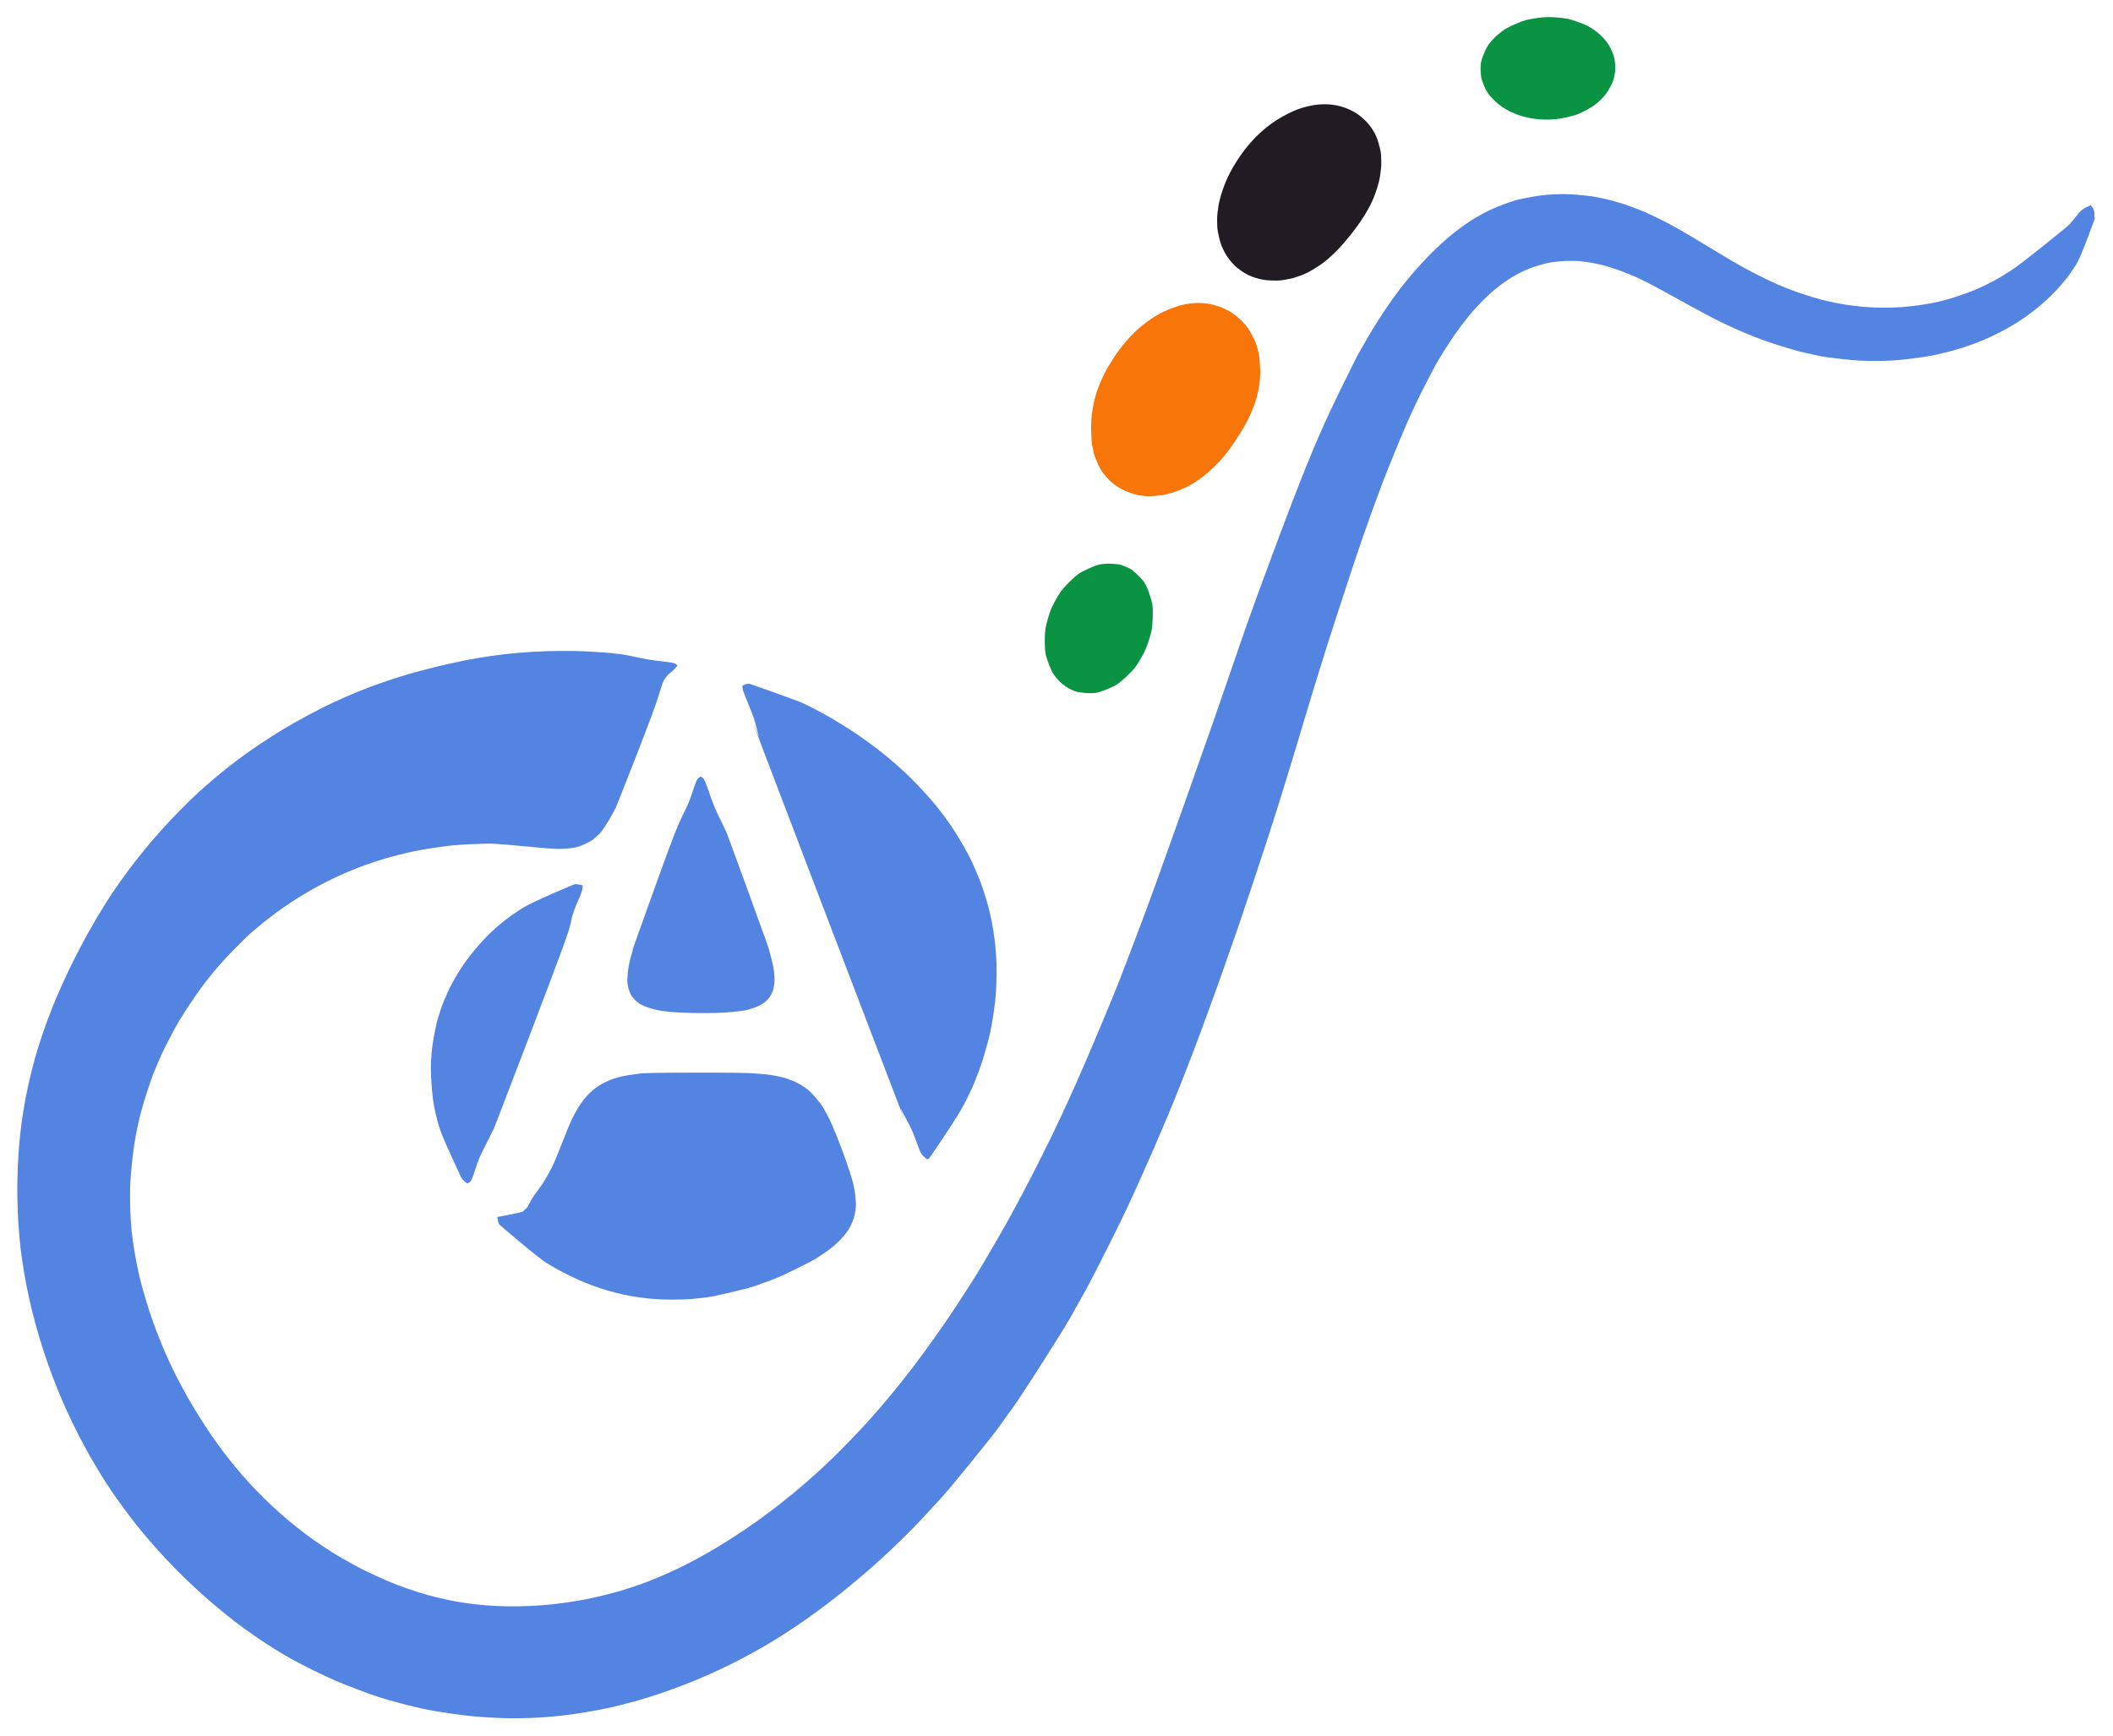
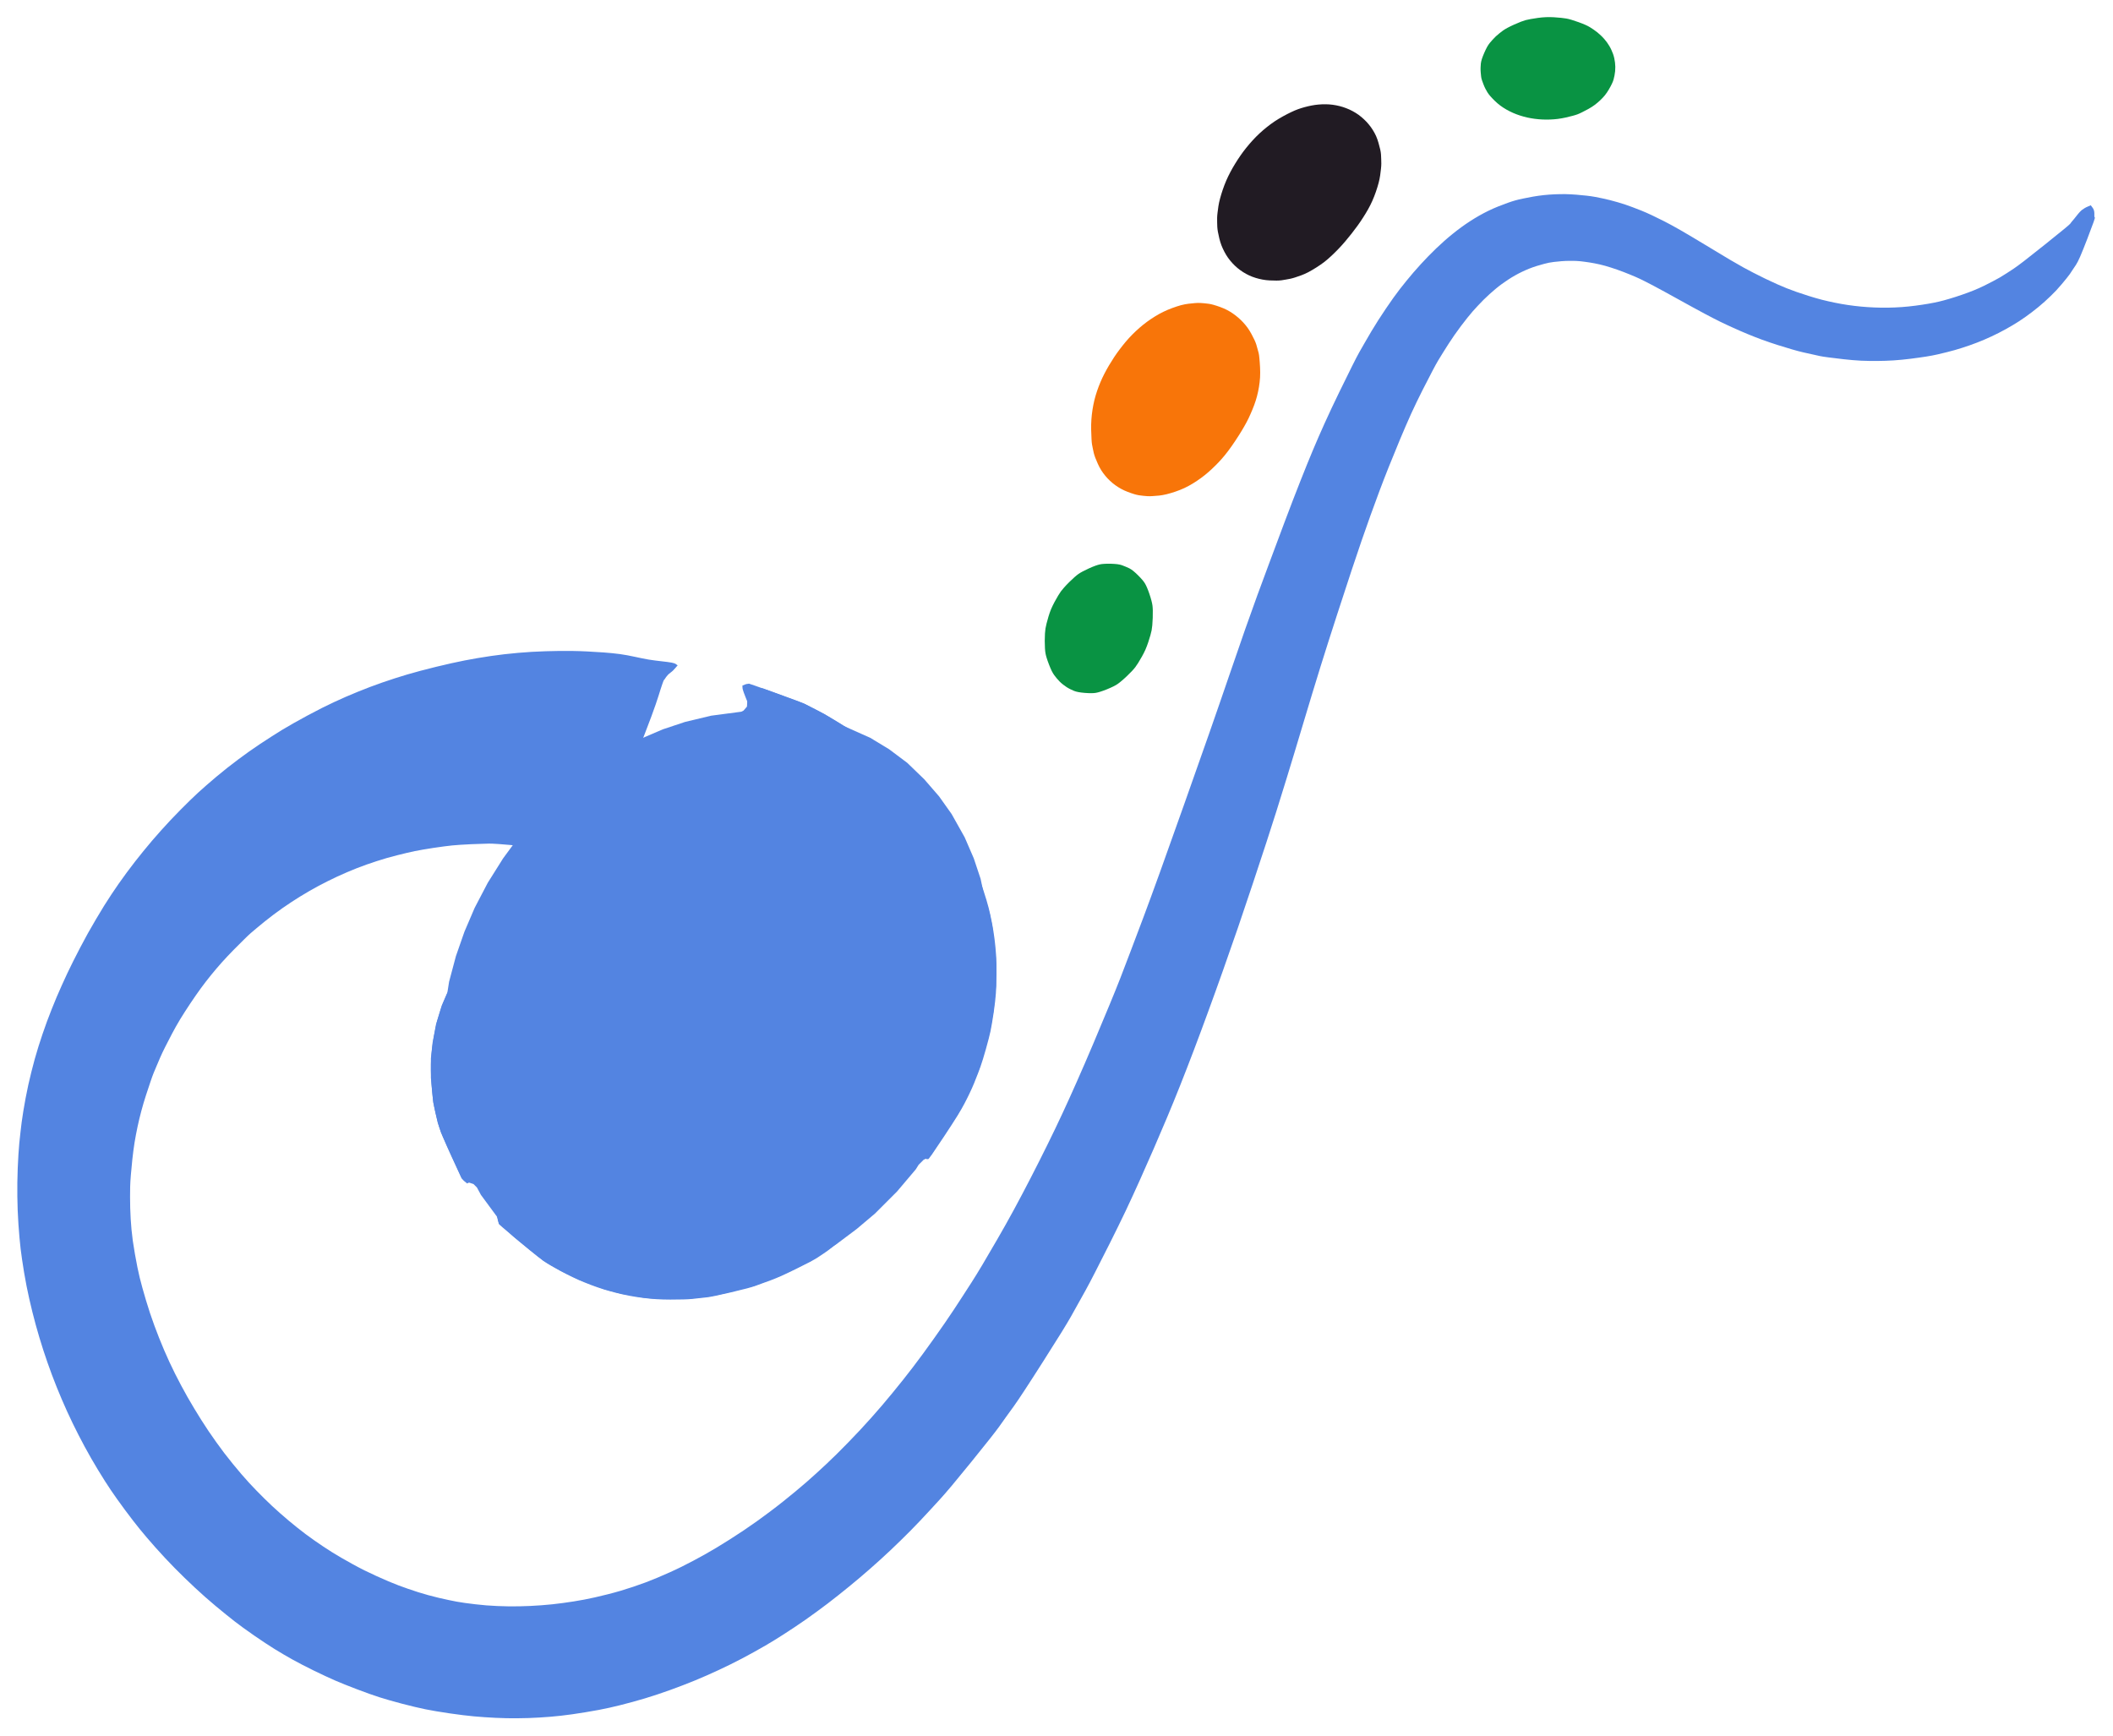
<svg xmlns="http://www.w3.org/2000/svg" viewBox="-0.5 7.3 371.7 305.3" role="img" aria-label="ASAM">
  <path fill="#5384e1" fill-rule="evenodd" d="M105.79 197.76C105.05 198.13 104.37 198.59 103.75 199.11C103.13 199.64 102.57 200.25 102.06 200.91C101.55 201.57 101.1 202.31 100.68 203.08C100.26 203.84 100.06 204.24 99.52 205.5C98.99 206.75 98.01 209.36 97.48 210.63C96.95 211.89 96.76 212.3 96.35 213.09C95.95 213.87 95.58 214.53 95.05 215.36C94.51 216.19 93.6 217.35 93.15 218.05C92.7 218.75 92.56 219.22 92.33 219.56C92.1 219.91 91.97 219.96 91.76 220.12C91.55 220.29 91.87 220.35 91.08 220.56C90.28 220.78 88.35 221.12 86.98 221.39C87.06 221.73 87.04 222.08 87.2 222.39C87.36 222.7 86.8 222.25 87.95 223.25C89.11 224.25 92.59 227.19 94.12 228.37C95.66 229.56 95.96 229.68 97.15 230.36C98.35 231.04 99.89 231.84 101.3 232.46C102.72 233.08 104.17 233.64 105.65 234.1C107.13 234.56 108.66 234.95 110.2 235.24C111.74 235.53 113.33 235.73 114.91 235.84C116.49 235.95 118.42 235.92 119.69 235.89C120.97 235.86 121.6 235.77 122.55 235.66C123.49 235.56 123.98 235.54 125.37 235.25C126.75 234.97 129.49 234.32 130.85 233.96C132.2 233.6 132.49 233.46 133.51 233.09C134.53 232.72 135.56 232.38 136.97 231.74C138.38 231.11 140.75 229.94 141.98 229.29C143.21 228.64 143.7 228.27 144.33 227.85C144.95 227.44 145.3 227.17 145.76 226.81C146.21 226.44 146.65 226.07 147.04 225.68C147.44 225.29 147.81 224.89 148.14 224.47C148.47 224.06 148.76 223.63 149.01 223.18C149.26 222.73 149.46 222.27 149.62 221.8C149.78 221.33 149.9 220.84 149.97 220.34C150.04 219.84 150.09 219.46 150.06 218.81C150.02 218.15 149.93 217.21 149.77 216.39C149.62 215.57 149.48 215.01 149.12 213.87C148.76 212.74 148.15 210.99 147.62 209.56C147.08 208.13 146.39 206.4 145.91 205.28C145.43 204.17 145.08 203.54 144.73 202.9C144.39 202.26 144.25 202 143.83 201.44C143.41 200.89 142.7 200.04 142.23 199.56C141.75 199.07 141.42 198.84 140.98 198.53C140.53 198.22 140.06 197.95 139.57 197.71C139.07 197.46 138.55 197.26 138 197.08C137.46 196.9 137.05 196.77 136.31 196.63C135.57 196.49 134.84 196.33 133.57 196.23C132.3 196.13 131.83 196.05 128.68 196.02C125.53 195.98 117.63 195.99 114.66 196.04C111.68 196.1 111.91 196.19 110.83 196.33C109.75 196.46 109.01 196.61 108.17 196.85C107.33 197.09 106.52 197.38 105.79 197.76ZM99.81 163.16C98.56 163.68 95.03 165.21 93.46 165.97C91.88 166.73 91.38 167.05 90.37 167.72C89.35 168.39 88.32 169.18 87.35 169.99C86.39 170.81 85.56 171.56 84.59 172.6C83.62 173.64 82.48 174.97 81.56 176.24C80.64 177.51 79.74 178.98 79.07 180.21C78.4 181.43 77.92 182.58 77.51 183.58C77.1 184.58 76.84 185.48 76.61 186.22C76.38 186.96 76.32 187.11 76.14 188.03C75.95 188.95 75.65 190.49 75.51 191.74C75.37 193 75.28 194.12 75.3 195.54C75.32 196.97 75.45 198.88 75.62 200.29C75.79 201.7 76.02 202.81 76.33 203.99C76.63 205.17 76.78 205.76 77.44 207.38C78.1 209 79.73 212.49 80.3 213.72C80.87 214.95 80.62 214.46 80.85 214.75C81.08 215.05 81.41 215.25 81.69 215.5C81.96 215.25 82.13 215.5 82.49 214.74C82.85 213.99 83.26 212.33 83.85 210.95C84.44 209.58 85.44 207.79 86.04 206.48C86.63 205.18 85.38 208.46 87.43 203.13C89.48 197.8 96.17 180.36 98.32 174.49C100.47 168.63 99.74 169.67 100.32 167.96C100.9 166.25 101.52 165.08 101.8 164.26C102.08 163.44 101.93 163.45 102 163.05C101.65 162.99 101.33 162.84 100.96 162.86C100.6 162.88 101.06 162.64 99.81 163.16ZM122.75 143.88C122.49 144.17 122.34 143.99 121.98 144.76C121.63 145.54 121.29 146.9 120.61 148.55C119.93 150.2 119.41 150.76 117.9 154.68C116.4 158.61 112.77 168.75 111.58 172.09C110.39 175.42 110.98 173.84 110.74 174.69C110.49 175.54 110.25 176.39 110.11 177.19C109.96 177.99 109.88 178.89 109.86 179.5C109.84 180.12 109.89 180.45 109.98 180.88C110.07 181.31 110.27 181.8 110.39 182.09C110.51 182.38 110.51 182.38 110.71 182.62C110.9 182.86 111.23 183.26 111.57 183.53C111.9 183.8 112.16 184 112.72 184.23C113.28 184.47 114.12 184.76 114.92 184.94C115.72 185.12 116.46 185.22 117.53 185.32C118.61 185.41 119.92 185.48 121.39 185.5C122.85 185.52 124.89 185.52 126.32 185.46C127.75 185.4 129.1 185.24 129.97 185.13C130.84 185.01 131.07 184.92 131.57 184.77C132.07 184.63 132.54 184.46 132.96 184.25C133.39 184.05 133.77 183.81 134.1 183.54C134.43 183.27 134.71 182.96 134.94 182.62C135.17 182.28 135.35 181.9 135.48 181.5C135.61 181.09 135.69 180.65 135.73 180.19C135.77 179.73 135.75 179.24 135.71 178.73C135.67 178.23 135.63 177.84 135.49 177.16C135.34 176.48 135.1 175.51 134.85 174.65C134.6 173.8 135.14 175.24 133.99 172.06C132.85 168.87 129.14 158.69 127.97 155.52C126.79 152.35 127.41 154.06 126.96 153.02C126.5 151.99 125.79 150.7 125.21 149.32C124.64 147.94 123.93 145.67 123.52 144.76C123.11 143.86 123.01 144.17 122.75 143.88ZM131.06 127.6C130.7 127.6 130.41 127.8 130.09 127.91C130.17 128.31 129.99 128.16 130.33 129.11C130.66 130.06 131.65 132.3 132.09 133.58C132.53 134.86 132.63 135.69 132.97 136.79C133.31 137.89 130.18 129.82 134.12 140.2C138.06 150.58 152.63 188.71 156.61 199.08C160.59 209.45 157.46 201.25 158.01 202.42C158.56 203.59 159.37 204.91 159.9 206.1C160.44 207.29 160.93 208.83 161.24 209.56C161.55 210.3 161.55 210.24 161.78 210.52C162 210.8 162.31 211.01 162.57 211.25C162.85 210.98 162.51 211.71 163.4 210.44C164.29 209.16 166.8 205.4 167.91 203.6C169.02 201.8 169.46 200.86 170.06 199.63C170.66 198.4 171.11 197.23 171.5 196.22C171.89 195.21 172.1 194.63 172.42 193.59C172.74 192.55 173.16 191.06 173.43 190C173.7 188.94 173.83 188.33 174.01 187.24C174.2 186.15 174.43 184.59 174.55 183.48C174.67 182.38 174.72 181.74 174.76 180.63C174.8 179.51 174.81 177.91 174.79 176.79C174.76 175.67 174.69 174.88 174.61 173.93C174.52 172.98 174.4 172.03 174.25 171.1C174.1 170.16 173.93 169.23 173.72 168.32C173.52 167.4 173.34 166.64 173.02 165.6C172.71 164.56 172.28 163.23 171.83 162.08C171.38 160.93 170.81 159.66 170.35 158.68C169.88 157.71 169.6 157.16 169.05 156.21C168.51 155.27 167.69 153.93 167.09 153.01C166.49 152.09 166.02 151.45 165.45 150.69C164.88 149.93 164.39 149.3 163.67 148.44C162.94 147.59 161.98 146.5 161.09 145.57C160.2 144.63 159.27 143.72 158.33 142.85C157.38 141.97 156.4 141.13 155.41 140.31C154.42 139.5 153.41 138.72 152.38 137.97C151.36 137.22 150.45 136.58 149.27 135.81C148.08 135.04 146.48 134.06 145.27 133.36C144.05 132.66 142.94 132.08 141.99 131.61C141.03 131.13 141.17 131.14 139.54 130.52C137.91 129.9 133.63 128.37 132.22 127.89C130.81 127.4 131.41 127.6 131.06 127.6ZM271.1 41.62C269.86 41.75 268.48 42 267.42 42.23C266.36 42.45 265.76 42.62 264.74 42.98C263.73 43.34 262.43 43.84 261.33 44.38C260.22 44.92 259.14 45.54 258.09 46.22C257.04 46.9 256.02 47.65 255.03 48.45C254.04 49.24 253.08 50.11 252.15 50.99C251.22 51.88 250.31 52.82 249.44 53.77C248.57 54.71 247.73 55.7 246.92 56.69C246.11 57.68 245.42 58.56 244.59 59.72C243.77 60.88 242.79 62.31 241.95 63.63C241.11 64.94 240.32 66.28 239.55 67.63C238.78 68.98 238.51 69.37 237.34 71.72C236.17 74.07 234.05 78.35 232.53 81.73C231.01 85.1 229.88 87.8 228.24 91.95C226.59 96.1 224.28 102.31 222.67 106.64C221.05 110.98 220.31 113 218.56 117.94C216.82 122.89 214.71 129.18 212.21 136.31C209.71 143.44 205.85 154.35 203.55 160.73C201.25 167.11 199.88 170.71 198.4 174.6C196.93 178.49 196.27 180.22 194.68 184.06C193.1 187.9 190.71 193.58 188.89 197.66C187.08 201.75 185.65 204.82 183.81 208.56C181.97 212.3 179.78 216.56 177.86 220.1C175.95 223.64 173.81 227.25 172.31 229.8C170.8 232.34 169.92 233.64 168.82 235.35C167.72 237.06 166.85 238.37 165.69 240.06C164.53 241.74 163.07 243.8 161.85 245.46C160.63 247.13 159.56 248.52 158.37 250.02C157.17 251.53 155.95 253.02 154.69 254.5C153.43 255.97 152.13 257.44 150.79 258.87C149.46 260.3 147.96 261.83 146.68 263.1C145.4 264.36 144.32 265.37 143.11 266.47C141.91 267.56 140.81 268.53 139.44 269.66C138.08 270.79 136.45 272.1 134.92 273.24C133.4 274.39 131.85 275.49 130.29 276.54C128.73 277.59 127.01 278.67 125.54 279.56C124.07 280.44 122.85 281.12 121.49 281.84C120.12 282.57 118.74 283.26 117.33 283.89C115.93 284.53 114.51 285.12 113.07 285.67C111.62 286.21 110.16 286.7 108.68 287.14C107.19 287.58 105.53 287.99 104.16 288.3C102.79 288.61 101.7 288.81 100.45 289.01C99.2 289.21 97.94 289.38 96.66 289.52C95.39 289.65 94.1 289.75 92.81 289.81C91.52 289.87 90.22 289.9 88.93 289.88C87.64 289.86 86.34 289.81 85.07 289.71C83.79 289.61 82.36 289.43 81.26 289.28C80.16 289.12 79.54 289.01 78.47 288.78C77.39 288.56 76.02 288.24 74.83 287.91C73.63 287.58 72.45 287.21 71.29 286.8C70.12 286.4 69.11 286.02 67.83 285.48C66.56 284.94 65.01 284.24 63.63 283.56C62.25 282.87 60.76 282.04 59.55 281.34C58.34 280.64 57.41 280.05 56.37 279.36C55.32 278.66 54.29 277.94 53.27 277.18C52.26 276.41 51.25 275.62 50.27 274.79C49.28 273.96 48.31 273.1 47.36 272.22C46.42 271.34 45.49 270.42 44.59 269.49C43.69 268.56 42.91 267.73 41.97 266.63C41.03 265.53 39.9 264.16 38.94 262.9C37.98 261.63 37.06 260.34 36.18 259.04C35.31 257.74 34.47 256.42 33.67 255.08C32.86 253.75 32.1 252.4 31.37 251.03C30.64 249.67 29.95 248.29 29.3 246.89C28.65 245.49 28.05 244.08 27.48 242.64C26.91 241.21 26.38 239.76 25.89 238.3C25.41 236.84 24.92 235.2 24.55 233.86C24.18 232.51 23.95 231.61 23.67 230.22C23.39 228.84 23.06 226.97 22.86 225.56C22.67 224.15 22.57 223.02 22.49 221.74C22.41 220.46 22.38 219.16 22.38 217.87C22.38 216.58 22.38 215.6 22.52 214C22.65 212.4 22.87 210.16 23.17 208.29C23.48 206.42 23.87 204.58 24.35 202.78C24.82 200.97 25.57 198.78 26.01 197.47C26.46 196.15 26.6 195.88 27.02 194.88C27.44 193.89 27.84 192.89 28.54 191.51C29.24 190.14 30.14 188.34 31.19 186.61C32.25 184.88 33.64 182.79 34.85 181.13C36.07 179.47 37.2 178.1 38.47 176.66C39.75 175.22 41.47 173.51 42.5 172.5C43.53 171.48 43.8 171.29 44.65 170.57C45.51 169.85 46.62 168.94 47.64 168.18C48.65 167.42 49.68 166.7 50.73 166.01C51.77 165.32 52.84 164.67 53.91 164.05C54.99 163.43 56.08 162.84 57.19 162.29C58.29 161.74 59.41 161.22 60.54 160.74C61.68 160.25 62.82 159.8 63.98 159.39C65.15 158.98 66.32 158.6 67.51 158.25C68.7 157.91 70.07 157.57 71.13 157.32C72.19 157.07 72.81 156.95 73.89 156.76C74.98 156.57 76.55 156.33 77.65 156.19C78.75 156.05 79.39 155.98 80.51 155.91C81.62 155.84 83.23 155.76 84.35 155.74C85.47 155.72 85.35 155.65 87.24 155.78C89.13 155.91 93.84 156.39 95.68 156.53C97.52 156.67 97.57 156.63 98.27 156.63C98.97 156.62 99.36 156.58 99.88 156.51C100.4 156.44 100.79 156.4 101.38 156.2C101.96 155.99 102.85 155.59 103.37 155.29C103.9 154.98 104.17 154.71 104.53 154.37C104.9 154.03 105.1 153.89 105.56 153.22C106.02 152.56 106.76 151.41 107.29 150.39C107.82 149.37 107.61 149.94 108.74 147.11C109.87 144.27 112.86 136.61 114.07 133.37C115.28 130.13 115.61 128.75 116 127.66C116.39 126.57 116.23 127.09 116.4 126.81C116.57 126.54 116.77 126.25 117.02 125.99C117.27 125.73 117.62 125.53 117.9 125.25C118.18 124.98 118.44 124.64 118.71 124.34C118.37 124.18 118.52 124.04 117.67 123.87C116.82 123.7 115.14 123.58 113.61 123.33C112.09 123.08 110.33 122.6 108.53 122.36C106.73 122.12 104.58 121.99 102.81 121.9C101.05 121.81 99.55 121.8 97.92 121.81C96.29 121.83 94.65 121.88 93.04 121.97C91.42 122.07 89.81 122.21 88.23 122.39C86.64 122.57 85.07 122.81 83.51 123.07C81.95 123.34 80.56 123.6 78.88 123.98C77.2 124.35 75.09 124.87 73.44 125.31C71.78 125.75 70.45 126.15 68.98 126.62C67.51 127.09 66.05 127.6 64.61 128.14C63.17 128.69 61.74 129.27 60.33 129.88C58.92 130.5 57.66 131.08 56.14 131.84C54.62 132.61 52.71 133.63 51.23 134.47C49.74 135.31 48.54 136.04 47.23 136.89C45.91 137.73 44.6 138.6 43.31 139.51C42.03 140.43 40.75 141.37 39.5 142.36C38.25 143.35 36.89 144.49 35.8 145.45C34.71 146.4 33.99 147.06 32.94 148.08C31.9 149.1 30.63 150.37 29.52 151.55C28.41 152.73 27.32 153.95 26.27 155.17C25.23 156.4 24.21 157.64 23.23 158.9C22.25 160.17 21.3 161.44 20.4 162.73C19.5 164.03 18.71 165.2 17.8 166.66C16.9 168.12 15.87 169.86 14.96 171.48C14.06 173.11 13.13 174.89 12.37 176.41C11.61 177.93 11.02 179.18 10.39 180.59C9.76 181.99 9.15 183.41 8.59 184.84C8.02 186.28 7.48 187.72 6.99 189.18C6.49 190.64 6.03 192.12 5.61 193.61C5.2 195.11 4.82 196.62 4.48 198.14C4.14 199.67 3.83 201.38 3.6 202.78C3.37 204.18 3.23 205.29 3.09 206.57C2.94 207.84 2.83 208.96 2.74 210.42C2.65 211.87 2.57 213.67 2.55 215.3C2.53 216.93 2.55 218.57 2.61 220.2C2.67 221.82 2.8 223.6 2.93 225.05C3.06 226.49 3.17 227.45 3.38 228.86C3.58 230.27 3.87 231.99 4.17 233.53C4.48 235.07 4.82 236.6 5.2 238.11C5.57 239.62 5.99 241.11 6.43 242.6C6.87 244.08 7.35 245.55 7.86 247.01C8.36 248.46 8.91 249.9 9.48 251.33C10.06 252.76 10.66 254.18 11.3 255.58C11.94 256.98 12.61 258.37 13.32 259.75C14.02 261.12 14.76 262.48 15.53 263.83C16.3 265.18 17.2 266.64 17.95 267.83C18.71 269.01 19.23 269.8 20.06 270.96C20.88 272.11 22.01 273.65 22.89 274.78C23.77 275.92 24.38 276.66 25.32 277.77C26.26 278.87 27.44 280.21 28.55 281.39C29.66 282.58 30.81 283.74 31.98 284.88C33.14 286.01 34.34 287.12 35.55 288.2C36.76 289.27 38.13 290.41 39.25 291.31C40.37 292.22 41.13 292.81 42.28 293.65C43.44 294.49 44.99 295.57 46.17 296.34C47.34 297.12 48.28 297.69 49.35 298.32C50.42 298.95 51.37 299.48 52.6 300.12C53.84 300.77 55.5 301.58 56.76 302.16C58.01 302.75 58.86 303.11 60.15 303.63C61.43 304.15 63.16 304.8 64.47 305.27C65.78 305.73 66.66 306.02 68 306.4C69.34 306.79 71.15 307.26 72.51 307.58C73.88 307.91 74.8 308.09 76.2 308.33C77.6 308.57 79.49 308.85 80.92 309.02C82.34 309.2 83.46 309.29 84.75 309.38C86.03 309.47 87.33 309.53 88.62 309.56C89.91 309.58 91.2 309.57 92.49 309.53C93.78 309.48 95.07 309.41 96.35 309.3C97.62 309.19 98.74 309.07 100.15 308.87C101.57 308.67 103.44 308.36 104.83 308.1C106.22 307.83 107.14 307.63 108.5 307.29C109.86 306.95 111.51 306.51 112.99 306.06C114.47 305.61 115.93 305.12 117.38 304.6C118.83 304.08 120.27 303.52 121.7 302.94C123.12 302.35 124.53 301.74 125.93 301.08C127.33 300.43 128.71 299.75 130.08 299.03C131.45 298.31 132.93 297.48 134.14 296.78C135.35 296.07 136.15 295.58 137.33 294.82C138.52 294.06 139.96 293.1 141.25 292.2C142.54 291.29 143.82 290.35 145.09 289.39C146.35 288.42 147.61 287.43 148.85 286.41C150.1 285.39 151.33 284.35 152.55 283.28C153.77 282.21 154.98 281.11 156.17 279.99C157.35 278.87 158.53 277.72 159.68 276.56C160.83 275.39 161.85 274.32 163.06 273C164.27 271.68 165.19 270.73 166.95 268.63C168.71 266.53 172.05 262.41 173.63 260.4C175.22 258.39 175.46 257.99 176.47 256.57C177.49 255.16 178.08 254.41 179.71 251.91C181.35 249.42 184.7 244.15 186.26 241.63C187.82 239.1 188.09 238.55 189.07 236.79C190.05 235.03 190.76 233.82 192.16 231.07C193.57 228.32 195.81 223.91 197.53 220.29C199.24 216.67 200.87 213.01 202.47 209.33C204.06 205.66 205.51 202.26 207.1 198.25C208.69 194.25 210.33 189.92 212.02 185.29C213.72 180.66 215.57 175.42 217.28 170.46C218.98 165.5 220.82 159.93 222.26 155.53C223.69 151.12 224.3 149.21 225.89 144.03C227.49 138.86 229.93 130.53 231.82 124.48C233.71 118.43 235.78 112.12 237.23 107.72C238.69 103.33 239.45 101.14 240.54 98.09C241.64 95.05 242.6 92.44 243.8 89.44C245 86.44 246.47 82.88 247.74 80.07C249.02 77.27 250.52 74.39 251.45 72.61C252.38 70.83 252.66 70.44 253.31 69.38C253.97 68.32 254.64 67.26 255.36 66.23C256.08 65.2 256.94 64.06 257.63 63.2C258.32 62.33 258.85 61.74 259.5 61.05C260.15 60.35 260.82 59.68 261.52 59.05C262.22 58.42 262.94 57.81 263.69 57.26C264.45 56.71 265.22 56.2 266.02 55.75C266.82 55.3 267.65 54.9 268.5 54.56C269.34 54.22 270.36 53.92 271.08 53.73C271.81 53.53 272.11 53.48 272.85 53.38C273.6 53.29 274.65 53.19 275.56 53.19C276.46 53.18 277.23 53.2 278.27 53.35C279.32 53.49 280.54 53.69 281.86 54.06C283.17 54.43 284.77 54.99 286.19 55.58C287.61 56.16 288.18 56.42 290.37 57.57C292.56 58.72 297.01 61.24 299.34 62.47C301.66 63.7 302.63 64.17 304.32 64.93C306 65.7 307.71 66.41 309.44 67.05C311.18 67.69 313.25 68.33 314.73 68.76C316.22 69.2 317.29 69.42 318.36 69.65C319.43 69.89 319.73 69.99 321.15 70.17C322.56 70.35 324.94 70.66 326.85 70.75C328.76 70.83 330.71 70.82 332.62 70.7C334.53 70.58 336.75 70.27 338.31 70.03C339.87 69.79 340.92 69.51 341.98 69.25C343.04 68.99 343.78 68.77 344.66 68.49C345.55 68.21 346.42 67.9 347.28 67.57C348.15 67.23 349 66.87 349.83 66.48C350.67 66.09 351.5 65.67 352.31 65.22C353.12 64.77 353.92 64.3 354.71 63.79C355.49 63.28 356.26 62.73 357 62.16C357.75 61.59 358.48 60.99 359.18 60.36C359.88 59.73 360.56 59.07 361.21 58.39C361.85 57.7 362.55 56.86 363.04 56.25C363.52 55.65 363.72 55.38 364.11 54.75C364.51 54.12 364.8 53.87 365.41 52.47C366.02 51.08 367.36 47.57 367.78 46.38C368.2 45.19 367.91 45.7 367.92 45.34C367.93 44.99 367.94 44.57 367.83 44.25C367.73 43.93 367.47 43.69 367.29 43.41C366.93 43.58 366.54 43.71 366.22 43.91C365.89 44.11 365.71 44.22 365.34 44.61C364.97 45 364.44 45.75 364 46.23C363.56 46.71 364.1 46.35 362.7 47.51C361.3 48.67 357.28 51.89 355.58 53.2C353.88 54.51 353.41 54.77 352.49 55.37C351.57 55.97 351.03 56.28 350.07 56.78C349.12 57.28 348.02 57.85 346.73 58.37C345.45 58.89 343.7 59.49 342.36 59.88C341.02 60.28 340.1 60.49 338.72 60.73C337.33 60.97 335.6 61.21 334.02 61.32C332.45 61.43 330.84 61.46 329.26 61.39C327.68 61.33 326.1 61.18 324.54 60.95C322.99 60.72 321.45 60.4 319.95 60.02C318.45 59.63 316.83 59.1 315.52 58.65C314.21 58.19 313.35 57.84 312.08 57.28C310.82 56.72 309.29 55.98 307.92 55.27C306.54 54.56 306 54.26 303.85 53.01C301.71 51.75 297.33 49.05 295.03 47.74C292.74 46.43 291.49 45.84 290.1 45.17C288.71 44.51 287.69 44.13 286.69 43.75C285.68 43.36 284.94 43.13 284.05 42.87C283.16 42.61 282.26 42.38 281.35 42.19C280.44 42 279.68 41.84 278.59 41.72C277.51 41.6 276.1 41.47 274.85 41.45C273.6 41.44 272.34 41.49 271.1 41.62Z" />
+   <path fill="#5384e1" d="M133.70 128.40 L132.40 128.40 L131.90 128.60 L131.30 129.20 L131.00 129.90 L130.90 131.60 L130.30 132.30 L129.90 132.50 L124.60 133.20 L120.00 134.30 L116.10 135.60 L112.60 137.10 L108.70 139.10 L104.10 142.00 L100.30 144.80 L97.70 147.10 L93.70 151.10 L90.50 154.90 L88.00 158.30 L85.30 162.60 L83.00 167.00 L81.20 171.20 L79.70 175.50 L78.50 180.00 L78.20 181.90 L77.20 184.20 L76.20 187.50 L75.60 190.70 L75.30 193.50 L75.30 196.90 L75.70 201.20 L76.50 204.80 L77.10 206.60 L80.70 214.50 L81.30 215.10 L82.80 215.60 L83.40 216.20 L84.10 217.50 L86.90 221.30 L87.40 222.60 L89.90 224.90 L95.10 229.10 L98.20 230.90 L101.50 232.50 L105.80 234.10 L108.80 234.90 L112.80 235.60 L114.90 235.80 L120.40 235.80 L124.20 235.40 L127.10 234.80 L132.20 233.50 L136.90 231.70 L142.00 229.20 L146.60 226.20 L150.20 223.50 L153.40 220.80 L157.30 216.90 L160.60 213.00 L161.10 212.20 L162.00 211.30 L162.70 211.00 L163.40 210.30 L168.00 203.30 L169.80 200.00 L171.70 195.50 L173.60 189.00 L174.30 185.00 L174.70 180.80 L174.70 175.90 L174.10 170.50 L173.60 168.00 L172.50 164.30 L172.00 161.90 L170.80 158.30 L169.20 154.60 L166.90 150.50 L164.70 147.40 L162.10 144.40 L159.10 141.50 L155.90 139.10 L152.60 137.10 L147.90 135.00 L144.50 132.90 L141.00 131.10Z" />
  <path fill="#099343" fill-rule="evenodd" d="M193.75 106.49C193.11 106.53 192.83 106.6 192.19 106.82C191.55 107.05 190.54 107.51 189.93 107.84C189.32 108.17 189.07 108.35 188.53 108.82C187.99 109.29 187.16 110.11 186.68 110.66C186.2 111.2 186.02 111.45 185.64 112.08C185.26 112.71 184.75 113.63 184.4 114.45C184.06 115.26 183.78 116.28 183.6 116.99C183.42 117.71 183.37 118.02 183.32 118.75C183.27 119.47 183.27 120.65 183.32 121.36C183.37 122.08 183.42 122.38 183.62 123.04C183.82 123.7 184.22 124.73 184.51 125.33C184.81 125.93 185.07 126.24 185.4 126.64C185.73 127.04 186.1 127.41 186.5 127.72C186.9 128.04 187.33 128.32 187.78 128.54C188.23 128.76 188.59 128.94 189.2 129.05C189.82 129.17 190.86 129.25 191.5 129.24C192.14 129.23 192.42 129.18 193.06 128.98C193.7 128.79 194.72 128.37 195.34 128.06C195.96 127.75 196.2 127.58 196.75 127.12C197.3 126.67 198.15 125.86 198.64 125.33C199.13 124.8 199.32 124.55 199.71 123.93C200.1 123.3 200.63 122.4 200.99 121.59C201.35 120.77 201.67 119.76 201.87 119.05C202.07 118.34 202.13 118.03 202.2 117.3C202.27 116.57 202.31 115.4 202.29 114.68C202.27 113.96 202.23 113.66 202.06 112.99C201.89 112.32 201.54 111.27 201.27 110.66C201 110.05 200.86 109.8 200.45 109.31C200.04 108.82 199.31 108.1 198.82 107.71C198.33 107.32 197.96 107.17 197.5 106.98C197.04 106.79 196.69 106.63 196.06 106.55C195.43 106.47 194.4 106.44 193.75 106.49ZM268.77 10.65C268.04 10.78 267.74 10.86 267.05 11.12C266.37 11.38 265.3 11.86 264.67 12.2C264.04 12.54 263.7 12.81 263.26 13.16C262.83 13.5 262.42 13.88 262.06 14.29C261.7 14.69 261.41 15 261.09 15.57C260.78 16.14 260.36 17.1 260.17 17.7C259.98 18.31 259.97 18.7 259.95 19.21C259.93 19.71 260 20.34 260.04 20.72C260.09 21.09 260.09 21.1 260.21 21.46C260.34 21.82 260.55 22.43 260.79 22.89C261.03 23.34 261.21 23.7 261.65 24.2C262.09 24.7 262.76 25.39 263.43 25.88C264.09 26.37 264.85 26.8 265.64 27.15C266.43 27.5 267.29 27.77 268.15 27.97C269.01 28.16 269.92 28.28 270.82 28.32C271.72 28.36 272.64 28.33 273.53 28.22C274.42 28.11 275.44 27.87 276.16 27.67C276.87 27.48 277.16 27.37 277.8 27.05C278.45 26.73 279.36 26.26 280.02 25.76C280.69 25.26 281.31 24.68 281.82 24.06C282.32 23.44 282.77 22.62 283.05 22.04C283.33 21.46 283.41 21.07 283.51 20.57C283.61 20.07 283.66 19.56 283.65 19.05C283.64 18.55 283.58 18.04 283.47 17.55C283.36 17.05 283.19 16.56 282.97 16.1C282.76 15.63 282.49 15.18 282.18 14.75C281.87 14.33 281.52 13.92 281.12 13.55C280.73 13.17 280.3 12.82 279.84 12.51C279.38 12.2 279.02 11.95 278.36 11.66C277.71 11.37 276.6 10.98 275.9 10.77C275.2 10.57 274.89 10.52 274.15 10.44C273.41 10.36 272.35 10.28 271.45 10.32C270.55 10.35 269.5 10.52 268.77 10.65Z" />
  <path fill="#f87509" fill-rule="evenodd" d="M207.24 60.99C206.31 61.25 205.13 61.67 204.13 62.16C203.14 62.64 202.18 63.25 201.27 63.91C200.36 64.58 199.49 65.34 198.69 66.15C197.89 66.95 197.15 67.85 196.47 68.75C195.78 69.65 195.16 70.61 194.59 71.57C194.02 72.54 193.5 73.52 193.07 74.55C192.64 75.57 192.28 76.62 192.01 77.71C191.75 78.8 191.57 79.94 191.49 81.08C191.4 82.21 191.46 83.67 191.51 84.52C191.55 85.38 191.63 85.66 191.74 86.21C191.85 86.76 191.93 87.18 192.17 87.82C192.42 88.45 192.79 89.35 193.22 90.02C193.65 90.7 194.18 91.34 194.77 91.89C195.35 92.44 196.03 92.92 196.74 93.31C197.44 93.7 198.36 94.02 199 94.22C199.65 94.42 200.07 94.46 200.61 94.52C201.16 94.58 201.58 94.62 202.26 94.57C202.95 94.53 203.79 94.48 204.73 94.24C205.66 94.01 206.86 93.62 207.86 93.15C208.86 92.68 209.82 92.08 210.73 91.42C211.64 90.76 212.51 89.99 213.32 89.18C214.13 88.38 214.8 87.62 215.57 86.6C216.33 85.59 217.27 84.17 217.92 83.09C218.57 82.01 219.04 81.15 219.48 80.13C219.93 79.12 220.34 78.08 220.62 77C220.9 75.93 221.09 74.8 221.16 73.68C221.23 72.57 221.12 71.14 221.04 70.31C220.97 69.47 220.86 69.2 220.71 68.67C220.57 68.14 220.47 67.73 220.18 67.11C219.89 66.5 219.45 65.64 218.98 64.98C218.5 64.32 217.94 63.71 217.32 63.18C216.71 62.65 216.02 62.17 215.29 61.8C214.57 61.43 213.65 61.12 212.99 60.93C212.34 60.74 211.91 60.71 211.36 60.65C210.81 60.6 210.39 60.56 209.7 60.62C209.02 60.68 208.17 60.74 207.24 60.99Z" />
  <path fill="#211b23" fill-rule="evenodd" d="M231.45 25.69C230.63 25.76 229.8 25.93 228.99 26.15C228.19 26.37 227.52 26.6 226.64 27.02C225.76 27.44 224.64 28.04 223.71 28.66C222.78 29.29 221.88 30.01 221.05 30.78C220.22 31.55 219.45 32.41 218.73 33.3C218.02 34.18 217.37 35.13 216.78 36.09C216.19 37.05 215.66 38.04 215.21 39.07C214.77 40.09 214.37 41.29 214.12 42.23C213.86 43.17 213.76 44.02 213.68 44.71C213.59 45.41 213.6 45.84 213.61 46.4C213.62 46.96 213.62 47.39 213.74 48.07C213.87 48.75 214.07 49.71 214.37 50.47C214.67 51.23 215.06 51.98 215.52 52.64C215.99 53.3 216.56 53.92 217.18 54.44C217.8 54.96 218.51 55.41 219.24 55.75C219.97 56.09 220.78 56.33 221.58 56.48C222.38 56.64 223.36 56.66 224.05 56.66C224.73 56.66 225.15 56.58 225.7 56.48C226.24 56.39 226.66 56.32 227.31 56.11C227.97 55.89 228.77 55.64 229.63 55.19C230.49 54.73 231.58 54.06 232.48 53.37C233.37 52.67 234.21 51.85 235.01 51.02C235.81 50.19 236.55 49.29 237.27 48.38C237.98 47.48 238.66 46.55 239.27 45.59C239.88 44.64 240.45 43.67 240.9 42.65C241.36 41.63 241.76 40.43 242.01 39.49C242.27 38.54 242.35 37.68 242.43 36.98C242.51 36.28 242.49 35.84 242.47 35.28C242.45 34.72 242.45 34.28 242.3 33.61C242.14 32.94 241.9 31.98 241.57 31.24C241.23 30.5 240.79 29.79 240.27 29.17C239.76 28.55 239.14 27.98 238.49 27.5C237.83 27.03 237.09 26.63 236.33 26.34C235.57 26.04 234.75 25.84 233.94 25.73C233.13 25.62 232.28 25.62 231.45 25.69Z" />
</svg>
